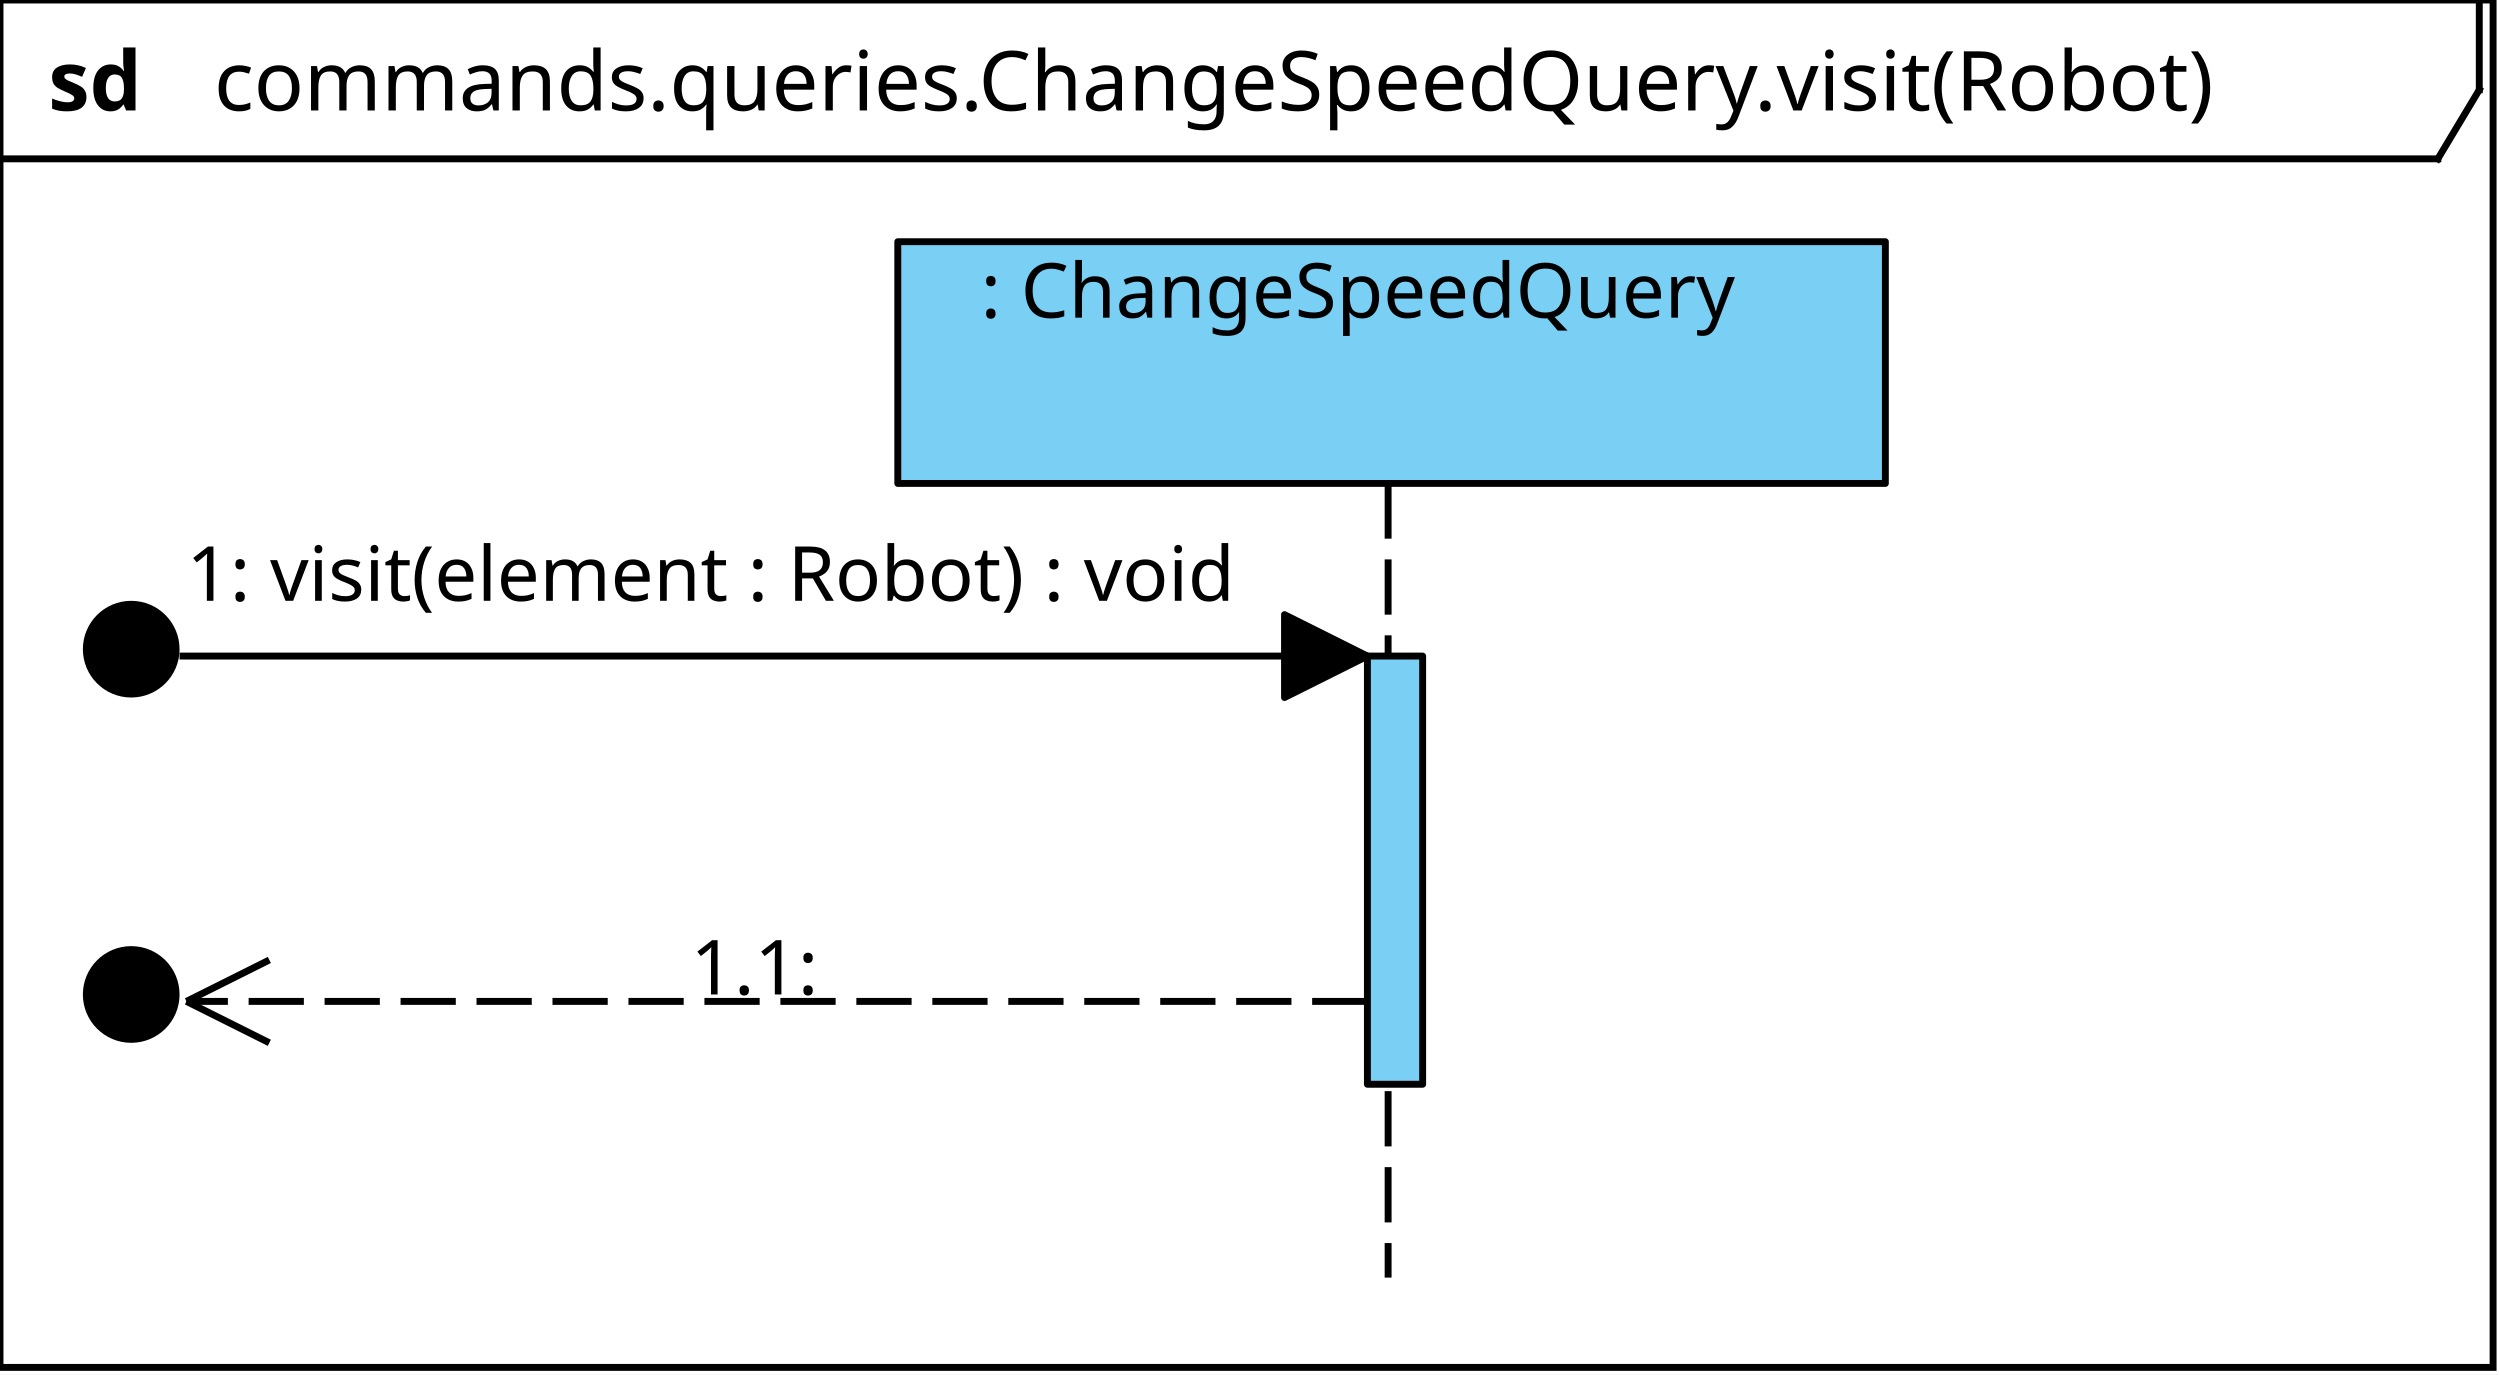
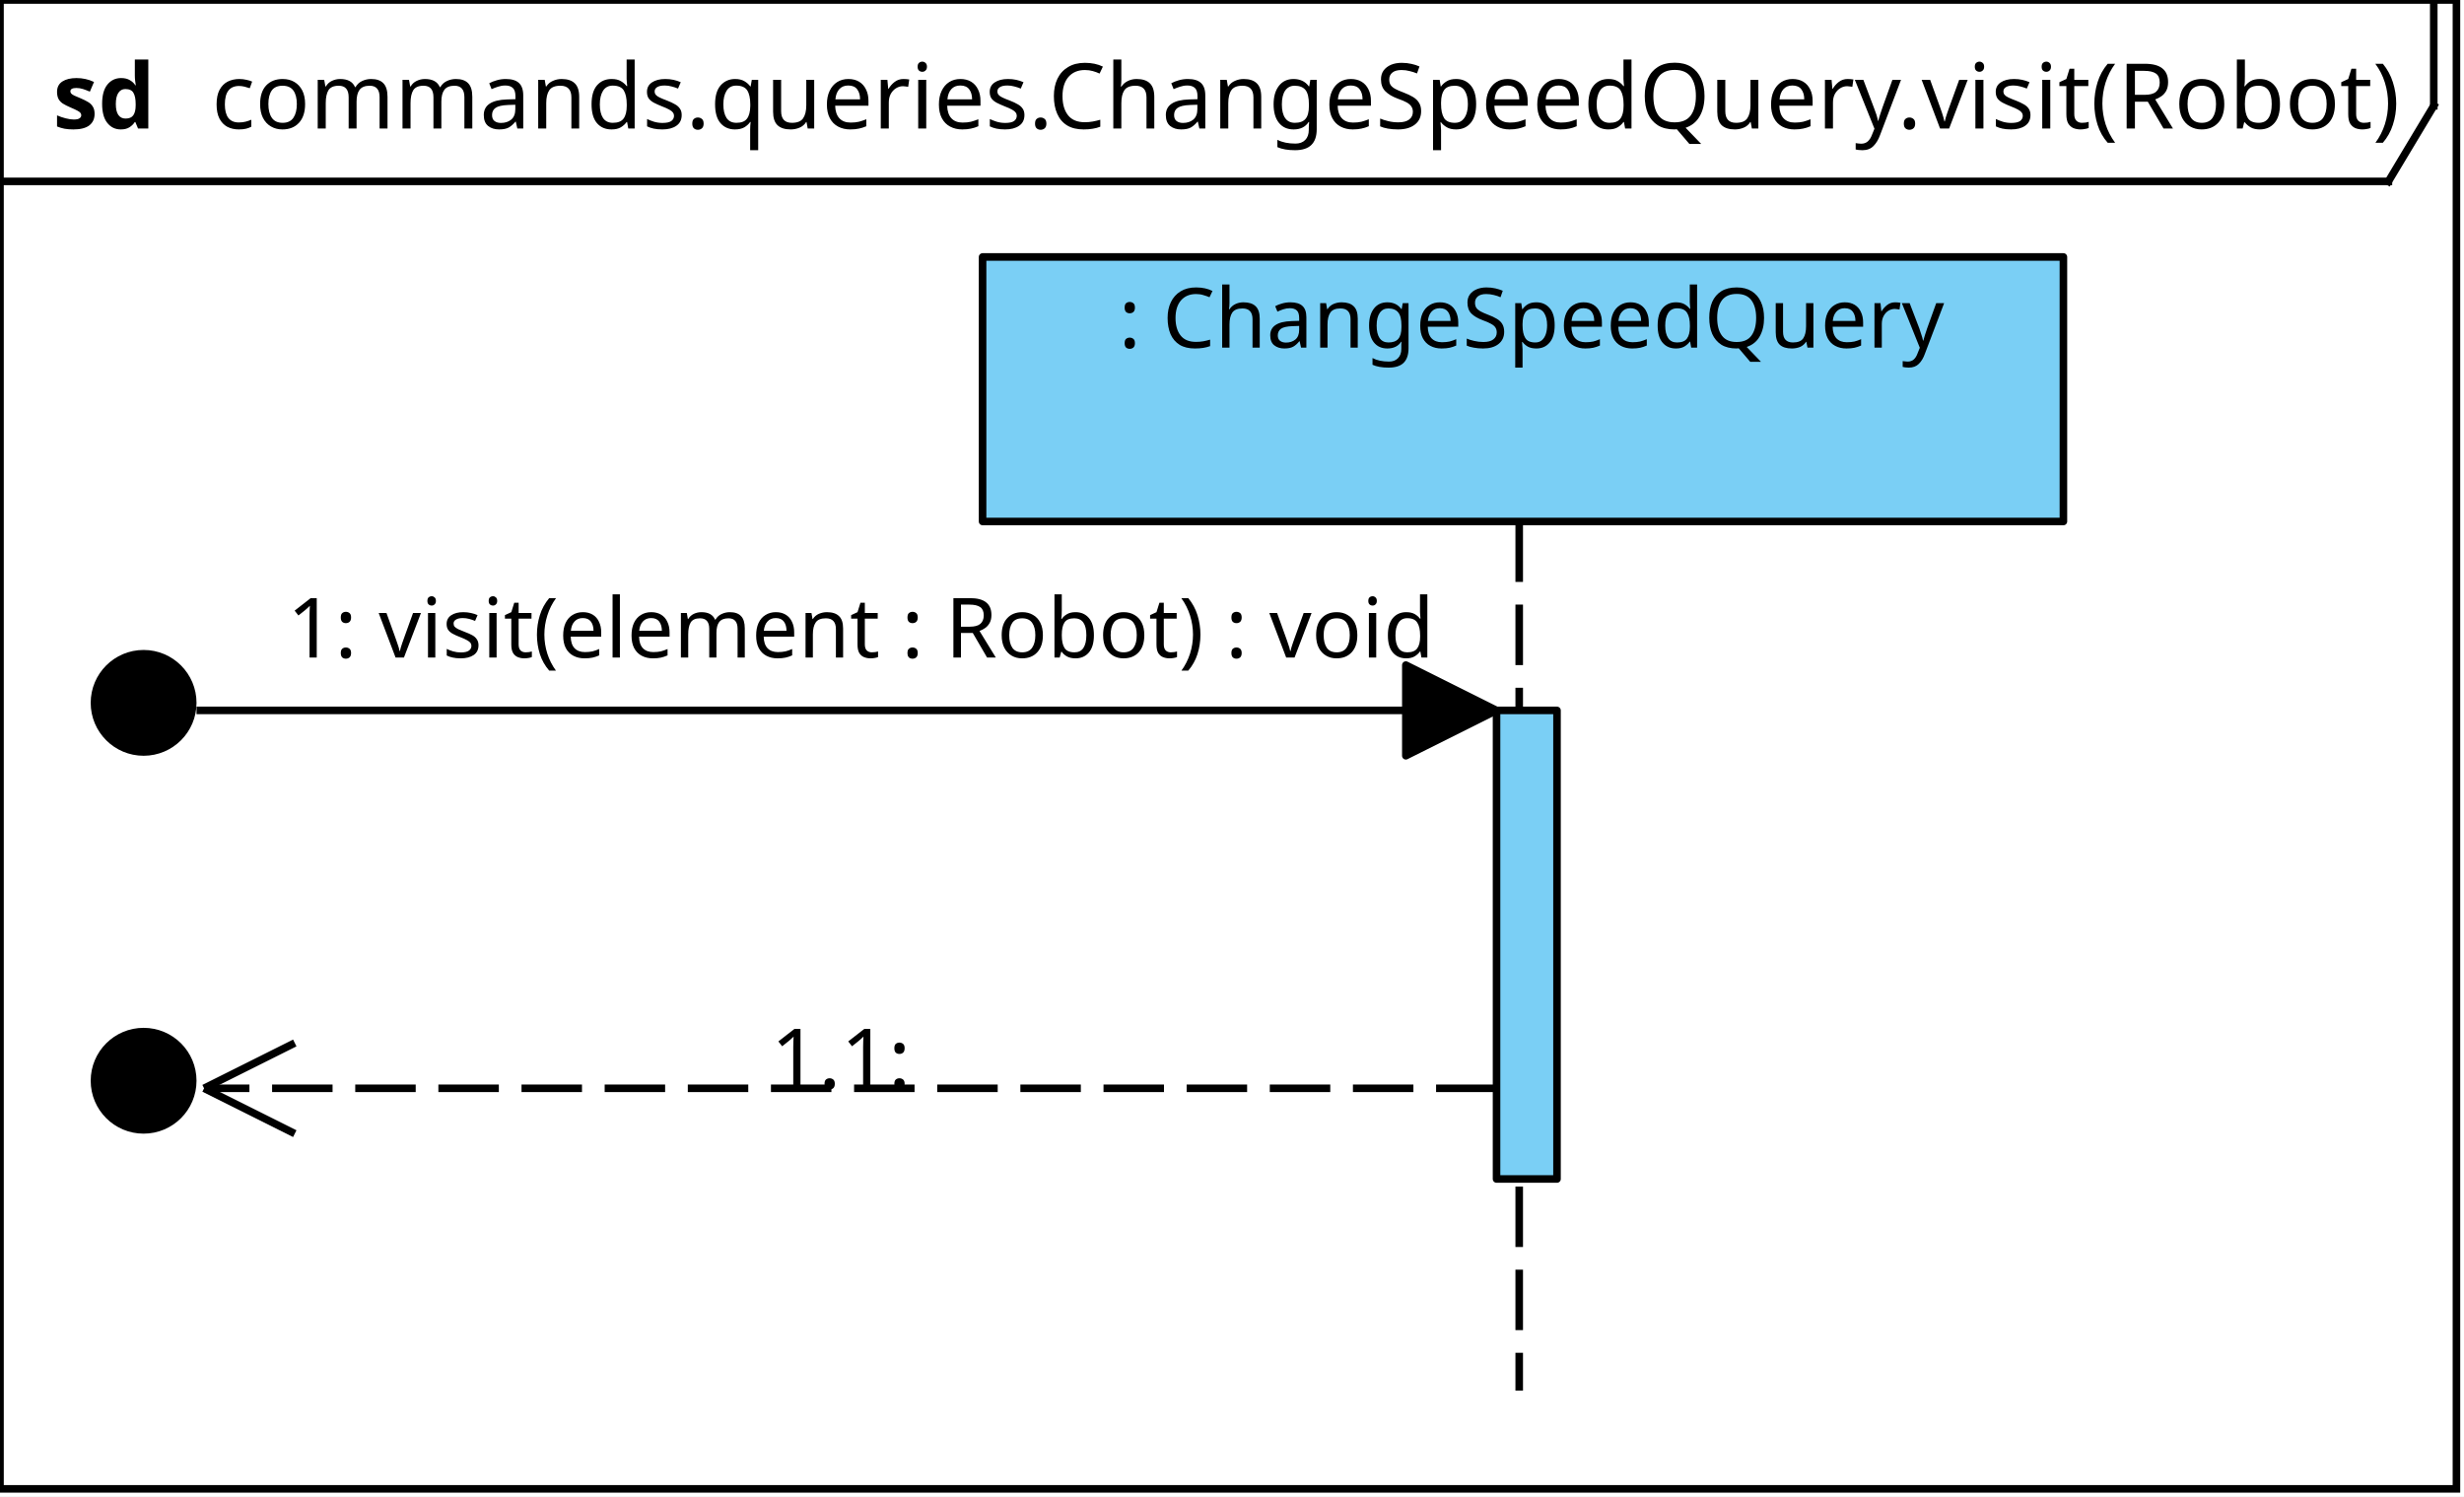
- <svg xmlns="http://www.w3.org/2000/svg" fill-opacity="0" color-rendering="auto" color-interpolation="auto" stroke="rgb(0,0,0)" text-rendering="auto" stroke-linecap="square" width="362" stroke-miterlimit="10" stroke-opacity="0" shape-rendering="auto" fill="rgb(0,0,0)" stroke-dasharray="none" font-weight="normal" stroke-width="1" height="199" font-family="'Dialog'" font-style="normal" stroke-linejoin="miter" font-size="12" stroke-dashoffset="0" image-rendering="auto">
+ <svg xmlns="http://www.w3.org/2000/svg" fill-opacity="0" color-rendering="auto" color-interpolation="auto" stroke="rgb(0,0,0)" text-rendering="auto" stroke-linecap="square" width="326" stroke-miterlimit="10" stroke-opacity="0" shape-rendering="auto" fill="rgb(0,0,0)" stroke-dasharray="none" font-weight="normal" stroke-width="1" height="198" font-family="'Dialog'" font-style="normal" stroke-linejoin="miter" font-size="12" stroke-dashoffset="0" image-rendering="auto">
  <defs id="genericDefs" />
  <g>
    <defs id="defs1">
      <clipPath clipPathUnits="userSpaceOnUse" id="clipPath1">
        <path d="M-7 -7 L155 -7 L155 161 L-7 161 L-7 -7 Z" />
      </clipPath>
      <clipPath clipPathUnits="userSpaceOnUse" id="clipPath2">
        <path d="M-7 -7 L26 -7 L26 31 L-7 31 L-7 -7 Z" />
      </clipPath>
      <clipPath clipPathUnits="userSpaceOnUse" id="clipPath3">
        <path d="M-7 -7 L19 -7 L19 73 L-7 73 L-7 -7 Z" />
      </clipPath>
      <clipPath clipPathUnits="userSpaceOnUse" id="clipPath4">
-         <path d="M-144 -14 L288 -14 L288 28 L-144 28 L-144 -14 Z" />
+         <path d="M-144 -15 L288 -15 L288 30 L-144 30 L-144 -15 Z" />
      </clipPath>
      <clipPath clipPathUnits="userSpaceOnUse" id="clipPath5">
        <path d="M0 0 L276 0 L276 104 L0 104 L0 0 Z" />
      </clipPath>
      <clipPath clipPathUnits="userSpaceOnUse" id="clipPath6">
        <path d="M0 0 L275 0 L275 104 L0 104 L0 0 Z" />
      </clipPath>
      <clipPath clipPathUnits="userSpaceOnUse" id="clipPath7">
        <path d="M-46 -14 L92 -14 L92 28 L-46 28 L-46 -14 Z" />
      </clipPath>
      <clipPath clipPathUnits="userSpaceOnUse" id="clipPath8">
        <path d="M-191 -14 L382 -14 L382 28 L-191 28 L-191 -14 Z" />
      </clipPath>
    </defs>
    <g fill="white" text-rendering="geometricPrecision" fill-opacity="1" stroke-opacity="1" stroke="white">
-       <rect x="0" width="362" height="199" y="0" stroke="none" />
-       <rect x="18" y="38" transform="translate(-18,-38)" fill="none" width="361" height="198" stroke="black" />
-       <text x="25" y="54" transform="translate(-18,-38)" fill="black" stroke="none" font-weight="bold" xml:space="preserve">sd</text>
-       <text fill="black" x="49" xml:space="preserve" y="54" transform="translate(-18,-38)" stroke="none">commands.queries.ChangeSpeedQuery.visit(Robot)</text>
-       <line transform="translate(-18,-38)" fill="none" x1="18" x2="371" y1="61" y2="61" stroke="black" />
-       <line transform="translate(-18,-38)" fill="none" x1="377" x2="377" y1="38" y2="51" stroke="black" />
-       <line transform="translate(-18,-38)" fill="none" x1="377" x2="371" y1="51" y2="61" stroke="black" />
+       <rect x="0" width="326" height="198" y="0" stroke="none" />
+       <rect x="18" y="38" transform="translate(-18,-38)" fill="none" width="325" height="197" stroke="black" />
+       <text x="25" y="55" transform="translate(-18,-38)" fill="black" stroke="none" font-weight="bold" xml:space="preserve">sd</text>
+       <text fill="black" x="46" xml:space="preserve" y="55" transform="translate(-18,-38)" stroke="none">commands.queries.ChangeSpeedQuery.visit(Robot)</text>
+       <line transform="translate(-18,-38)" fill="none" x1="18" x2="334" y1="62" y2="62" stroke="black" />
+       <line transform="translate(-18,-38)" fill="none" x1="340" x2="340" y1="38" y2="52" stroke="black" />
+       <line transform="translate(-18,-38)" fill="none" x1="340" x2="334" y1="52" y2="62" stroke="black" />
    </g>
-     <g font-size="11" transform="translate(130,35)" fill-opacity="1" fill="rgb(122,207,245)" text-rendering="geometricPrecision" font-family="sans-serif" stroke="rgb(122,207,245)" stroke-opacity="1">
+     <g font-size="11" transform="translate(130,34)" fill-opacity="1" fill="rgb(122,207,245)" text-rendering="geometricPrecision" font-family="sans-serif" stroke="rgb(122,207,245)" stroke-opacity="1">
      <rect x="0" width="143" height="35" y="0" clip-path="url(#clipPath1)" stroke="none" />
    </g>
-     <g font-size="11" stroke-linecap="butt" transform="translate(130,35)" fill-opacity="1" fill="black" text-rendering="geometricPrecision" font-family="sans-serif" stroke-linejoin="round" stroke="black" stroke-opacity="1" stroke-miterlimit="0">
+     <g font-size="11" stroke-linecap="butt" transform="translate(130,34)" fill-opacity="1" fill="black" text-rendering="geometricPrecision" font-family="sans-serif" stroke-linejoin="round" stroke="black" stroke-opacity="1" stroke-miterlimit="0">
      <rect fill="none" x="0" width="143" height="35" y="0" clip-path="url(#clipPath1)" />
      <line clip-path="url(#clipPath1)" fill="none" x1="71" x2="71" y1="35" stroke-linejoin="bevel" y2="150" stroke-dasharray="8,3" />
    </g>
-     <g font-size="11" transform="translate(12,85)" fill-opacity="1" fill="black" text-rendering="geometricPrecision" font-family="sans-serif" stroke="black" stroke-opacity="1">
+     <g font-size="11" transform="translate(12,84)" fill-opacity="1" fill="black" text-rendering="geometricPrecision" font-family="sans-serif" stroke="black" stroke-opacity="1">
      <circle r="7" clip-path="url(#clipPath2)" cx="7" cy="9" stroke="none" />
    </g>
-     <g font-size="11" transform="translate(198,95)" fill-opacity="1" fill="rgb(122,207,245)" text-rendering="geometricPrecision" font-family="sans-serif" stroke="rgb(122,207,245)" stroke-opacity="1">
+     <g font-size="11" transform="translate(198,94)" fill-opacity="1" fill="rgb(122,207,245)" text-rendering="geometricPrecision" font-family="sans-serif" stroke="rgb(122,207,245)" stroke-opacity="1">
      <rect x="0" width="8" height="62" y="0" clip-path="url(#clipPath3)" stroke="none" />
    </g>
-     <g font-size="11" stroke-linecap="butt" transform="translate(198,95)" fill-opacity="1" fill="black" text-rendering="geometricPrecision" font-family="sans-serif" stroke-linejoin="round" stroke="black" stroke-opacity="1" stroke-miterlimit="0">
+     <g font-size="11" stroke-linecap="butt" transform="translate(198,94)" fill-opacity="1" fill="black" text-rendering="geometricPrecision" font-family="sans-serif" stroke-linejoin="round" stroke="black" stroke-opacity="1" stroke-miterlimit="0">
      <rect fill="none" x="0" width="8" height="62" y="0" clip-path="url(#clipPath3)" />
    </g>
-     <g font-size="11" transform="translate(12,135)" fill-opacity="1" fill="black" text-rendering="geometricPrecision" font-family="sans-serif" stroke="black" stroke-opacity="1">
+     <g font-size="11" transform="translate(12,134)" fill-opacity="1" fill="black" text-rendering="geometricPrecision" font-family="sans-serif" stroke="black" stroke-opacity="1">
      <circle r="7" clip-path="url(#clipPath2)" cx="7" cy="9" stroke="none" />
    </g>
-     <g font-size="11" transform="translate(130,35)" fill-opacity="1" fill="black" text-rendering="geometricPrecision" font-family="sans-serif" stroke="black" stroke-opacity="1">
-       <text x="12" xml:space="preserve" y="11" clip-path="url(#clipPath4)" stroke="none">: ChangeSpeedQuery</text>
+     <g font-size="11" transform="translate(130,34)" fill-opacity="1" fill="black" text-rendering="geometricPrecision" font-family="sans-serif" stroke="black" stroke-opacity="1">
+       <text x="18" xml:space="preserve" y="12" clip-path="url(#clipPath4)" stroke="none">: ChangeSpeedQuery</text>
    </g>
-     <g font-size="11" stroke-linecap="butt" transform="translate(-24,45)" fill-opacity="1" fill="black" text-rendering="geometricPrecision" font-family="sans-serif" stroke-linejoin="round" stroke="black" stroke-opacity="1">
+     <g font-size="11" stroke-linecap="butt" transform="translate(-24,44)" fill-opacity="1" fill="black" text-rendering="geometricPrecision" font-family="sans-serif" stroke-linejoin="round" stroke="black" stroke-opacity="1">
      <line y2="50" fill="none" x1="50" clip-path="url(#clipPath5)" x2="222" y1="50" />
      <polygon points=" 222 50 210 44 210 56" clip-path="url(#clipPath5)" stroke="none" />
      <polygon fill="none" points=" 222 50 210 44 210 56" clip-path="url(#clipPath5)" />
    </g>
-     <g font-size="11" stroke-linecap="butt" transform="translate(-23,95)" fill-opacity="1" fill="black" text-rendering="geometricPrecision" font-family="sans-serif" stroke-linejoin="round" stroke-dasharray="8,3" stroke="black" stroke-opacity="1" stroke-miterlimit="0">
+     <g font-size="11" stroke-linecap="butt" transform="translate(-23,94)" fill-opacity="1" fill="black" text-rendering="geometricPrecision" font-family="sans-serif" stroke-linejoin="round" stroke-dasharray="8,3" stroke="black" stroke-opacity="1" stroke-miterlimit="0">
      <line y2="50" fill="none" x1="221" clip-path="url(#clipPath6)" x2="50" y1="50" />
      <line clip-path="url(#clipPath6)" fill="none" x1="50" x2="62" y1="50" y2="56" stroke-dasharray="none" stroke-miterlimit="10" />
      <line clip-path="url(#clipPath6)" fill="none" x1="50" x2="62" y1="50" y2="44" stroke-dasharray="none" stroke-miterlimit="10" />
    </g>
-     <g font-size="11" transform="translate(89,133)" fill-opacity="1" fill="black" text-rendering="geometricPrecision" font-family="sans-serif" stroke="black" stroke-opacity="1">
-       <text x="11" xml:space="preserve" y="11" clip-path="url(#clipPath7)" stroke="none">1.1:</text>
+     <g font-size="11" transform="translate(89,132)" fill-opacity="1" fill="black" text-rendering="geometricPrecision" font-family="sans-serif" stroke="black" stroke-opacity="1">
+       <text x="13" xml:space="preserve" y="12" clip-path="url(#clipPath7)" stroke="none">1.1:</text>
    </g>
-     <g font-size="11" transform="translate(16,76)" fill-opacity="1" fill="black" text-rendering="geometricPrecision" font-family="sans-serif" stroke="black" stroke-opacity="1">
-       <text x="11" xml:space="preserve" y="11" clip-path="url(#clipPath8)" stroke="none">1: visit(element : Robot) : void</text>
+     <g font-size="11" transform="translate(16,75)" fill-opacity="1" fill="black" text-rendering="geometricPrecision" font-family="sans-serif" stroke="black" stroke-opacity="1">
+       <text x="22" xml:space="preserve" y="12" clip-path="url(#clipPath8)" stroke="none">1: visit(element : Robot) : void</text>
    </g>
  </g>
</svg>
